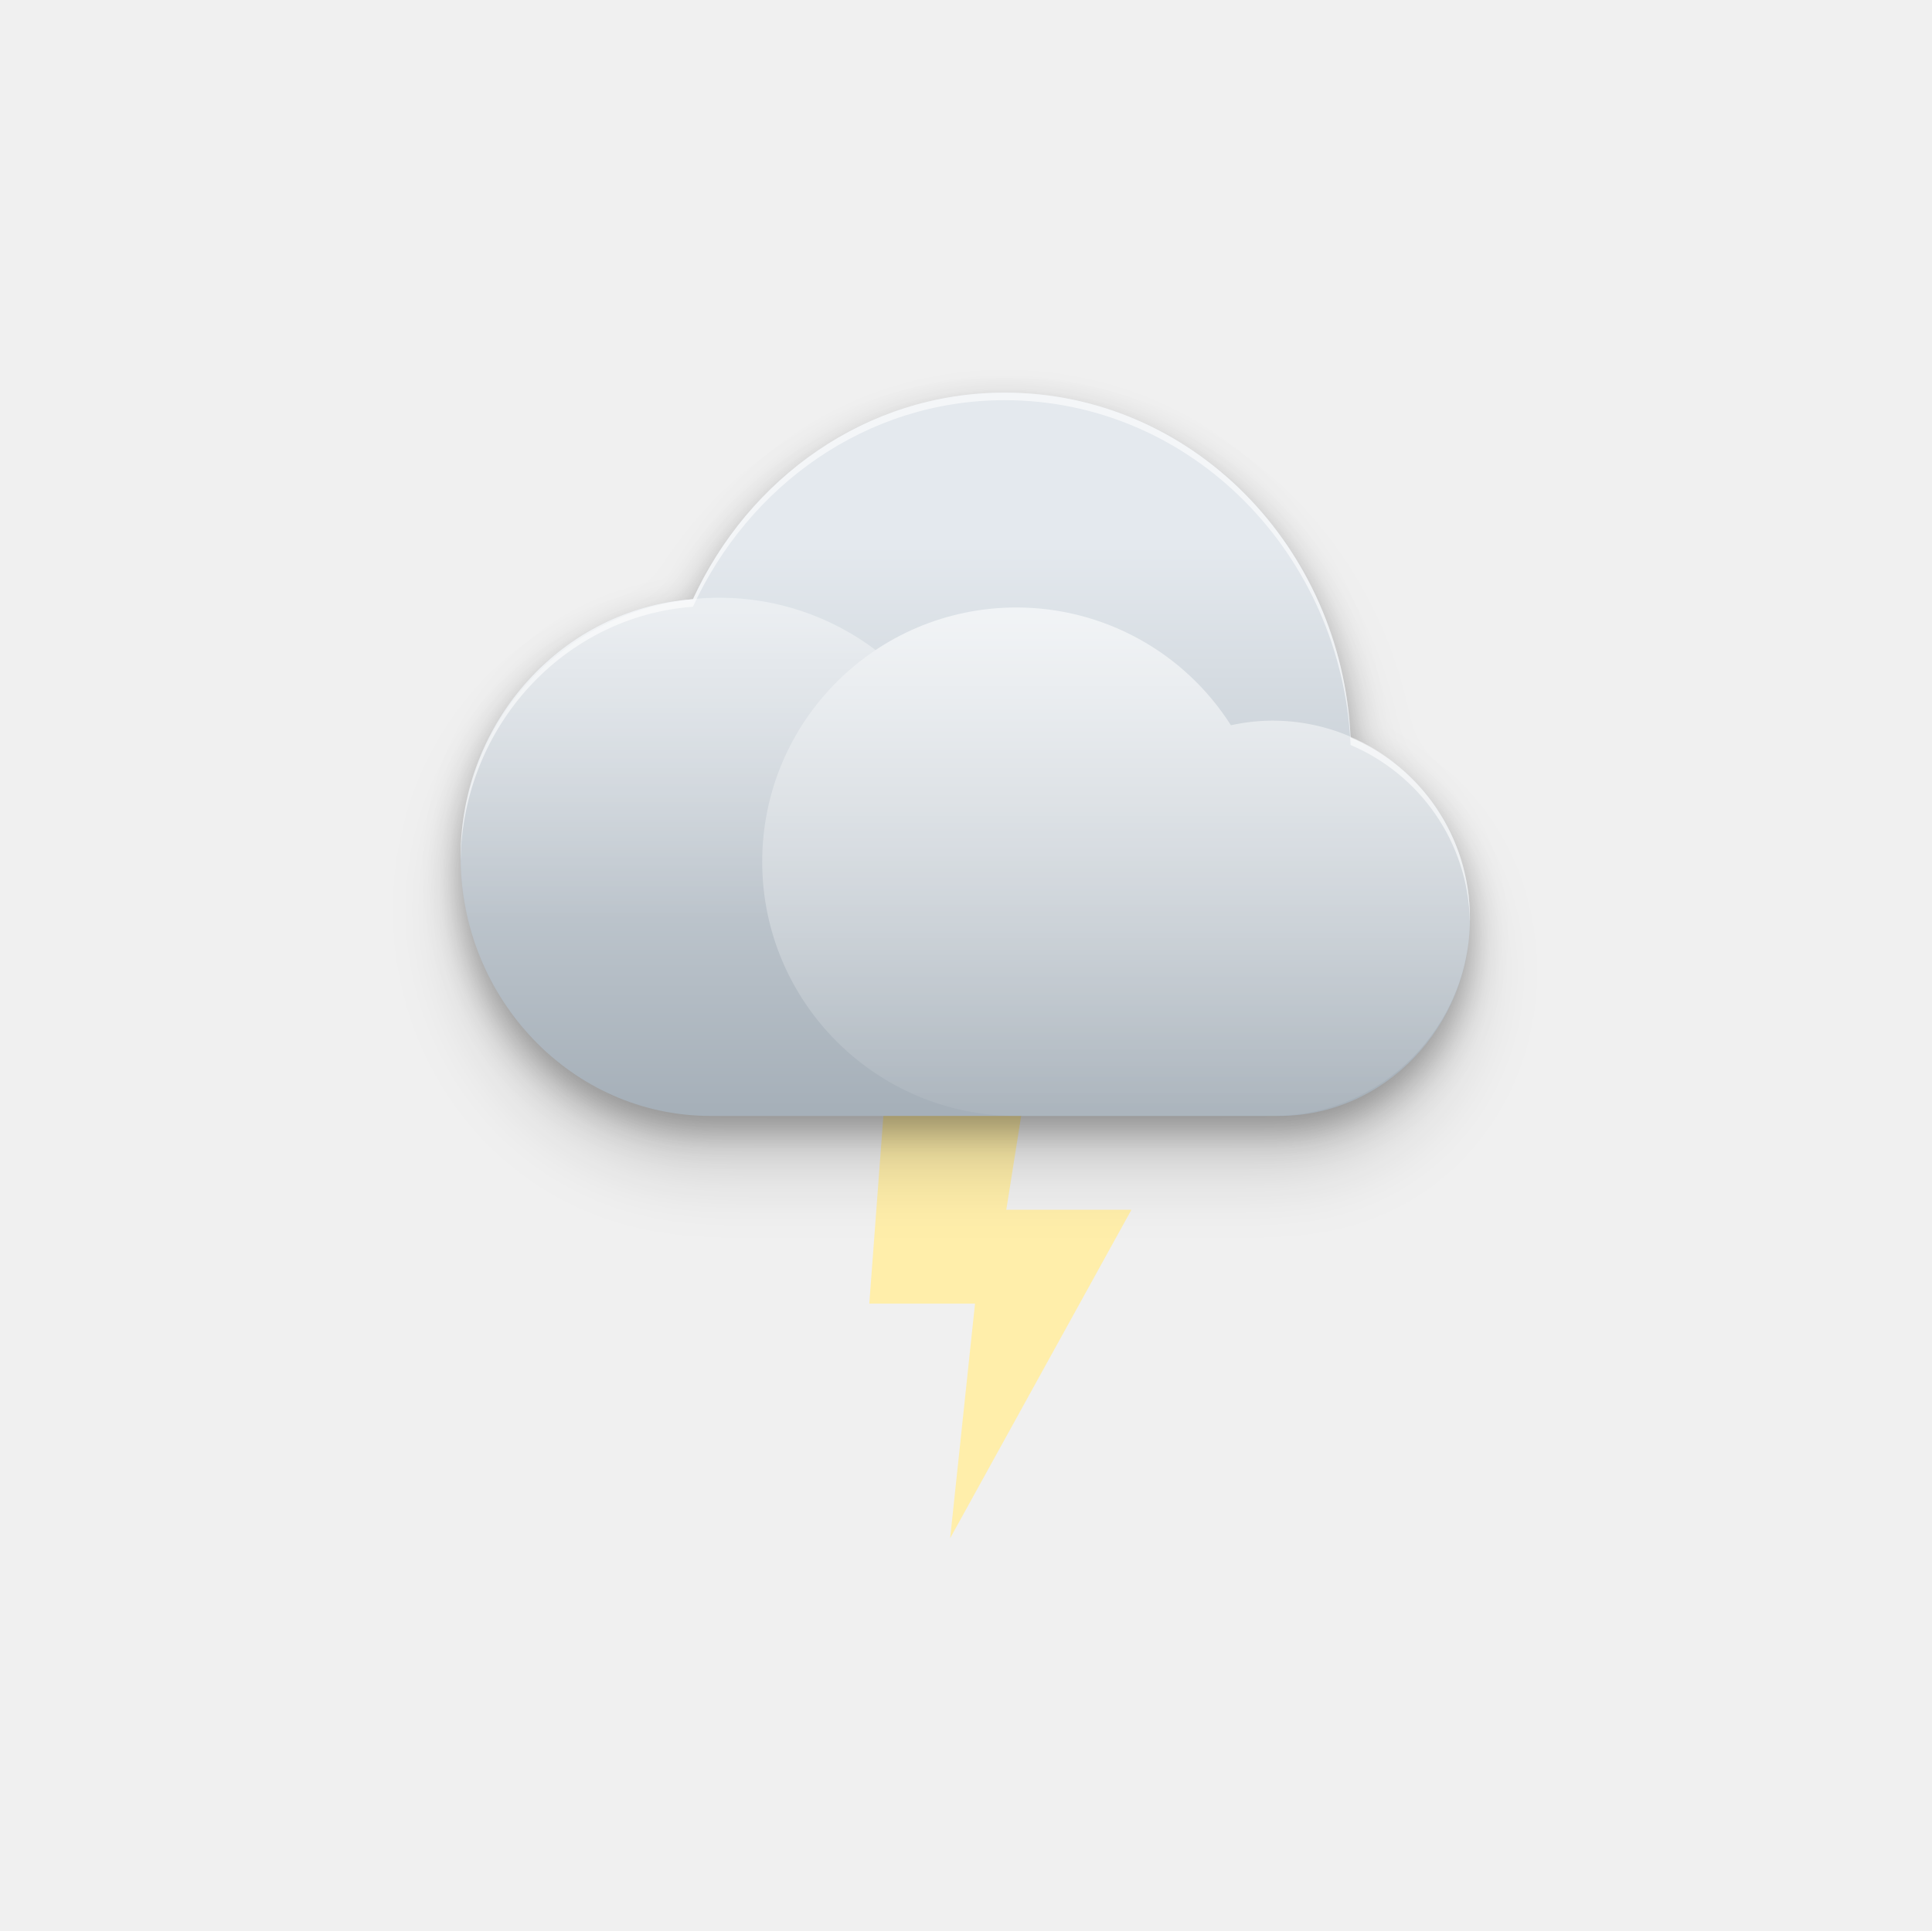
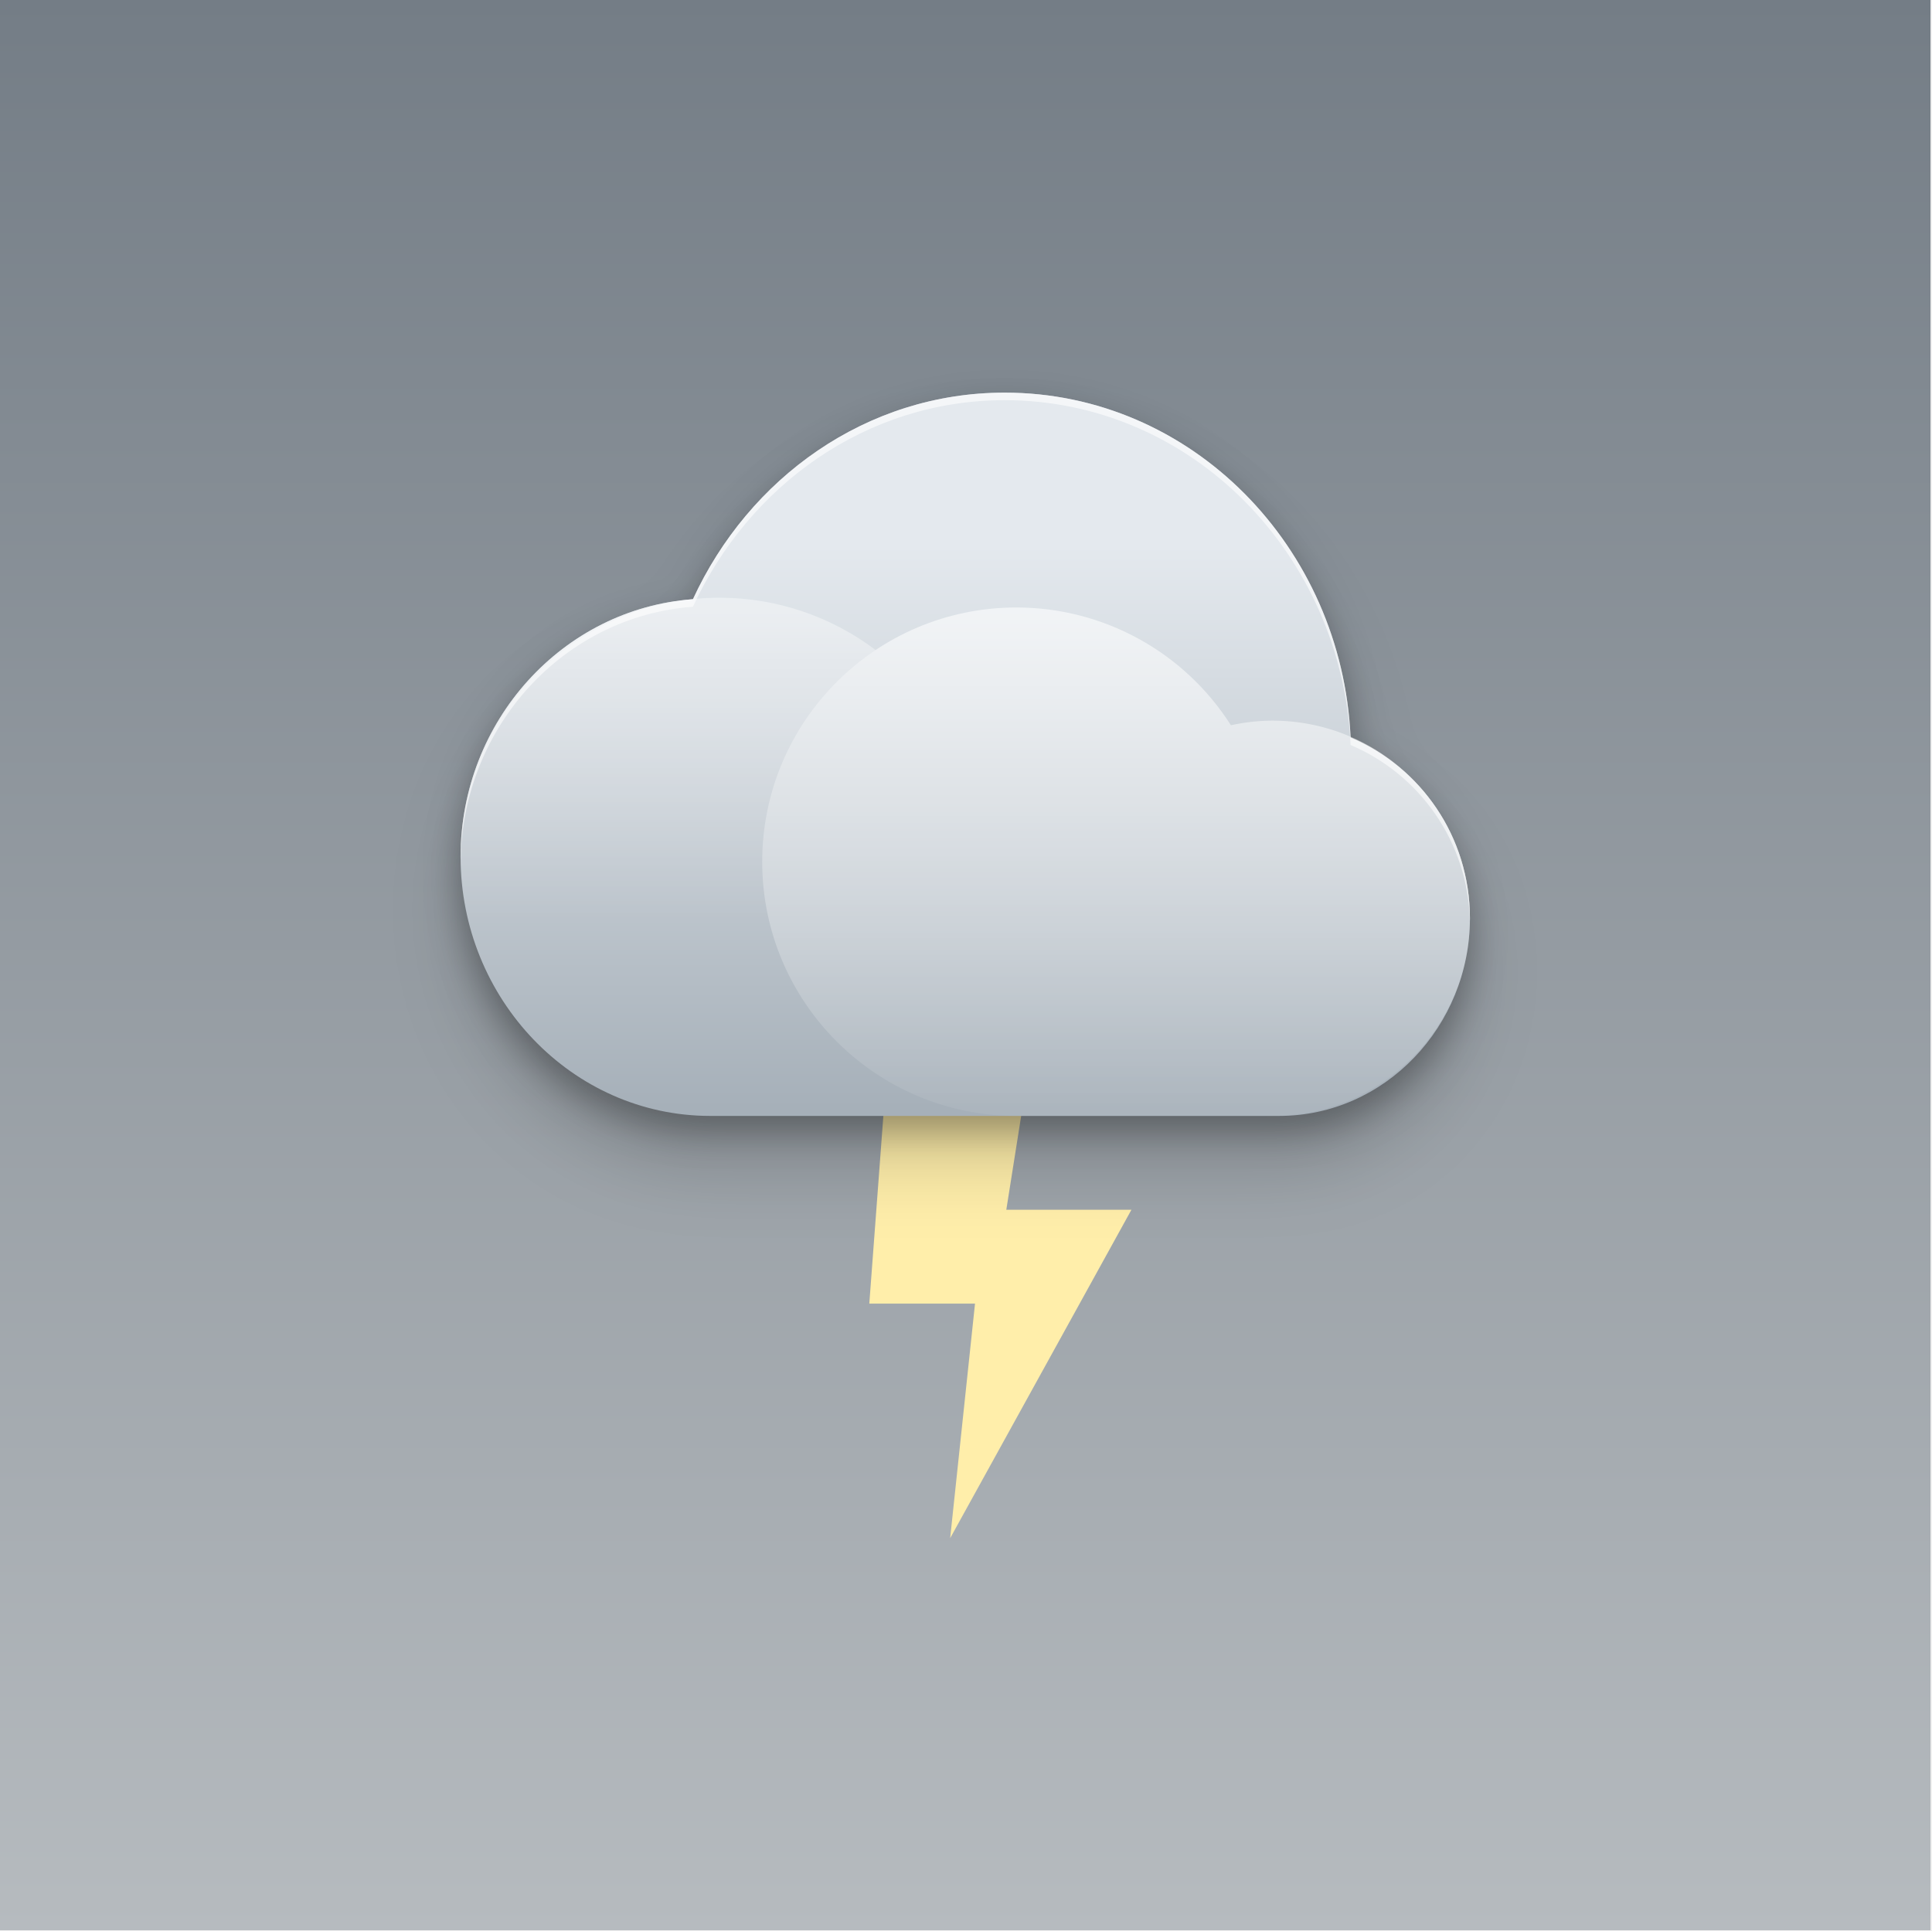
<svg xmlns="http://www.w3.org/2000/svg" xmlns:xlink="http://www.w3.org/1999/xlink" width="512.4" height="512" id="svg3336" version="1.1" style="enable-background:new">
  <defs id="defs3338">
    <filter style="color-interpolation-filters:sRGB" id="filter4245">
      <feFlood flood-opacity="0.4" flood-color="rgb(0,0,0)" result="flood" id="feFlood4247" />
      <feComposite in="flood" in2="SourceGraphic" operator="out" result="composite1" id="feComposite4249" />
      <feGaussianBlur in="composite1" stdDeviation="6" result="blur" id="feGaussianBlur4251" />
      <feOffset dx="0" dy="2" result="offset" id="feOffset4253" />
      <feComposite in="offset" in2="SourceGraphic" operator="atop" result="composite2" id="feComposite4255" />
    </filter>
    <filter style="color-interpolation-filters:sRGB" id="filter4711">
      <feFlood flood-opacity="0.502" flood-color="rgb(0,0,0)" result="flood" id="feFlood4713" />
      <feComposite in="flood" in2="SourceGraphic" operator="in" result="composite1" id="feComposite4715" />
      <feGaussianBlur in="composite1" stdDeviation="6" result="blur" id="feGaussianBlur4717" />
      <feOffset dx="0" dy="4" result="offset" id="feOffset4719" />
      <feComposite in="SourceGraphic" in2="offset" operator="over" result="composite2" id="feComposite4721" />
    </filter>
    <filter style="color-interpolation-filters:sRGB" id="filter4202">
      <feComposite k4="0" k3="0" in2="SourceGraphic" operator="arithmetic" k1="0" k2="1" result="composite1" id="feComposite4204" />
      <feColorMatrix in="composite1" values="0" type="saturate" result="colormatrix1" id="feColorMatrix4206" />
      <feFlood flood-opacity="1" flood-color="rgb(21,86,141)" result="flood1" id="feFlood4208" />
      <feBlend in="flood1" in2="colormatrix1" mode="multiply" result="blend1" id="feBlend4210" />
      <feBlend in2="blend1" mode="screen" result="blend2" id="feBlend4212" />
      <feColorMatrix in="blend2" values="1" type="saturate" result="colormatrix2" id="feColorMatrix4214" />
      <feComposite in="colormatrix2" in2="SourceGraphic" operator="in" result="composite2" id="feComposite4216" />
    </filter>
    <filter style="color-interpolation-filters:sRGB" id="filter4154">
      <feComposite in2="SourceGraphic" operator="arithmetic" k1="0" k2="1" result="composite1" id="feComposite4156" k3="0" k4="0" />
      <feColorMatrix in="composite1" values="0" type="saturate" result="colormatrix1" id="feColorMatrix4158" />
      <feFlood flood-opacity="1" flood-color="rgb(67,115,183)" result="flood1" id="feFlood4160" />
      <feBlend in="flood1" in2="colormatrix1" mode="multiply" result="blend1" id="feBlend4162" />
      <feBlend in2="blend1" mode="screen" result="blend2" id="feBlend4164" />
      <feColorMatrix in="blend2" values="1" type="saturate" result="colormatrix2" id="feColorMatrix4166" />
      <feComposite in="colormatrix2" in2="SourceGraphic" operator="in" result="composite2" id="feComposite4168" />
    </filter>
    <filter style="color-interpolation-filters:sRGB" id="filter4352-6" x="-0.041" width="1.082" y="-0.057" height="1.115">
      <feGaussianBlur stdDeviation="4.596" id="feGaussianBlur4354-2" />
    </filter>
    <clipPath clipPathUnits="userSpaceOnUse" id="clipPath4241">
      <path id="path4243" d="m 166.054,18 179.892,0 c 145.297,0 166.054,20.737 166.054,165.899 l 0,144.203 c 0,145.161 -20.757,165.898 -166.054,165.898 l -179.892,0 C 20.757,494 0,473.263 0,328.102 L 0,183.899 C 0,38.737 20.757,18 166.054,18 Z" style="fill:#0000ff;fill-opacity:0.081;stroke:#0000ff;display:inline" />
    </clipPath>
    <clipPath clipPathUnits="userSpaceOnUse" id="clipPath4510">
      <path style="fill:#0000ff;fill-opacity:0.081;stroke:#0000ff;display:inline" d="m 463.307,-109.561 179.892,0 c 145.297,0 166.054,20.737 166.054,165.899 l 0,144.203 c 0,145.161 -20.757,165.898 -166.054,165.898 l -179.892,0 c -145.297,0 -166.054,-20.737 -166.054,-165.898 l 0,-144.203 c 0,-145.162 20.757,-165.899 166.054,-165.899 z" id="path4512" />
    </clipPath>
    <clipPath clipPathUnits="userSpaceOnUse" id="clipPath4707">
      <path id="path4709" d="m 166.054,18 179.892,0 c 145.297,0 166.054,20.737 166.054,165.899 l 0,144.203 c 0,145.161 -20.757,165.898 -166.054,165.898 l -179.892,0 C 20.757,494 0,473.263 0,328.102 L 0,183.899 C 0,38.737 20.757,18 166.054,18 Z" style="fill:#ff00ff;fill-opacity:0.505;stroke:none;display:inline" />
    </clipPath>
    <clipPath clipPathUnits="userSpaceOnUse" id="clipPath4170">
      <path style="fill:#ffffff;fill-opacity:1;stroke:none;display:inline" d="m 166.054,18 179.892,0 c 145.297,0 166.054,20.737 166.054,165.899 l 0,144.203 c 0,145.161 -20.757,165.898 -166.054,165.898 l -179.892,0 C 20.757,494 0,473.263 0,328.102 L 0,183.899 C 0,38.737 20.757,18 166.054,18 Z" id="path4172" />
    </clipPath>
    <linearGradient xlink:href="#linearGradient7537" id="linearGradient3223" gradientUnits="userSpaceOnUse" gradientTransform="matrix(5.332943,0,0,-5.417932,0.01904181,5682.273)" x1="44.237" y1="1046.266" x2="44.237" y2="960.214" />
    <linearGradient id="linearGradient7537">
      <stop style="stop-color:#247eca;stop-opacity:0.996" offset="0" id="stop7539" />
      <stop style="stop-color:#a1d4e2;stop-opacity:0.996" offset="1" id="stop7541" />
    </linearGradient>
    <clipPath clipPathUnits="userSpaceOnUse" id="clipPath4967">
      <path style="opacity:0.4;color:#000000;fill:#ff00ff;fill-opacity:1;fill-rule:nonzero;stroke:none;stroke-width:1;marker:none;visibility:visible;display:inline;overflow:visible;enable-background:accumulate" d="M 119.864,193.96 236.178,151.15 339.167,166.365 392.098,328.039 392.283,494 119.864,494 Z" id="path4969" />
    </clipPath>
    <clipPath clipPathUnits="userSpaceOnUse" id="clipPath4126">
      <path style="opacity:0.571;color:#000000;fill:#ff00ff;fill-opacity:1;fill-rule:nonzero;stroke:none;stroke-width:1;marker:none;visibility:visible;display:inline;overflow:visible;enable-background:accumulate" d="m 160.282,309.999 122.95,60 0,124.001 -122.95,0 z" id="path4128" />
    </clipPath>
    <clipPath clipPathUnits="userSpaceOnUse" id="clipPath4327">
      <path id="path4329" d="m 620,120 272,0 0,204 -68,68 -204,0 z" style="opacity:0.438;color:#000000;fill:#ff00ff;fill-opacity:1;fill-rule:nonzero;stroke:none;stroke-width:10;marker:none;visibility:visible;display:inline;overflow:visible;enable-background:accumulate" />
    </clipPath>
    <clipPath clipPathUnits="userSpaceOnUse" id="clipPath4175">
      <rect style="opacity:0.4;color:#000000;fill:#ff00ff;fill-opacity:1;fill-rule:nonzero;stroke:none;stroke-width:10;marker:none;visibility:visible;display:inline;overflow:visible;enable-background:accumulate" id="rect4177" width="272" height="224" x="120" y="270" />
    </clipPath>
    <linearGradient xlink:href="#linearGradient4181" id="linearGradient4465" gradientUnits="userSpaceOnUse" x1="176" y1="240" x2="176" y2="136" gradientTransform="translate(0,-376)" />
    <linearGradient id="linearGradient4181">
      <stop id="stop4311" offset="0" style="stop-color:#c7c8ca;stop-opacity:1" />
      <stop id="stop4313" offset="1" style="stop-color:#aaadb2;stop-opacity:1" />
    </linearGradient>
    <linearGradient xlink:href="#linearGradient4277" id="linearGradient4283" x1="176" y1="136" x2="176" y2="237.938" gradientUnits="userSpaceOnUse" />
    <linearGradient id="linearGradient4277">
      <stop style="stop-color:#ffffff;stop-opacity:1;" offset="0" id="stop4279" />
      <stop style="stop-color:#ffffff;stop-opacity:0;" offset="1" id="stop4281" />
    </linearGradient>
    <linearGradient xlink:href="#linearGradient4181" id="linearGradient4189" gradientUnits="userSpaceOnUse" x1="176" y1="240" x2="176" y2="136" gradientTransform="translate(0,-376)" />
    <linearGradient xlink:href="#linearGradient4277" id="linearGradient4197" x1="176" y1="136" x2="176" y2="237.938" gradientUnits="userSpaceOnUse" />
    <linearGradient xlink:href="#linearGradient4181" id="linearGradient4209" gradientUnits="userSpaceOnUse" x1="176" y1="240" x2="176" y2="136" gradientTransform="translate(0,-376)" />
    <linearGradient xlink:href="#linearGradient4277" id="linearGradient4217" x1="176" y1="136" x2="176" y2="237.938" gradientUnits="userSpaceOnUse" />
    <clipPath clipPathUnits="userSpaceOnUse" id="clipPath4371">
      <path style="color:#000000;fill:#ff0000;fill-opacity:0.505;fill-rule:nonzero;stroke:none;stroke-width:40;marker:none;visibility:visible;display:inline;overflow:visible;enable-background:accumulate" d="m 104,232 0,48 136,0 0,-48 -136,0 z m 168,0 0,48 136,0 0,-48 -136,0 z m -168,136 0,112 136,0 0,-112 -136,0 z m 168,0 0,112 136,0 0,-112 -136,0 z" id="path4373" />
    </clipPath>
    <linearGradient xlink:href="#linearGradient4181-5" id="linearGradient4465-6" gradientUnits="userSpaceOnUse" x1="176" y1="240" x2="176" y2="136" gradientTransform="translate(0,-376)" />
    <linearGradient id="linearGradient4181-5">
      <stop id="stop4311-7" offset="0" style="stop-color:#888888;stop-opacity:1" />
      <stop id="stop4313-3" offset="1" style="stop-color:#646464;stop-opacity:1" />
    </linearGradient>
    <linearGradient xlink:href="#linearGradient4181-5" id="linearGradient4167" gradientUnits="userSpaceOnUse" x1="176" y1="240" x2="176" y2="136" gradientTransform="translate(0,-376)" />
    <linearGradient xlink:href="#linearGradient4181-5" id="linearGradient4179" gradientUnits="userSpaceOnUse" x1="176" y1="240" x2="176" y2="136" gradientTransform="translate(0,-376)" />
    <clipPath clipPathUnits="userSpaceOnUse" id="clipPath4371-1">
      <path style="color:#000000;fill:#ff0000;fill-opacity:0.505;fill-rule:nonzero;stroke:none;stroke-width:40;marker:none;visibility:visible;display:inline;overflow:visible;enable-background:accumulate" d="m 104,232 0,48 136,0 0,-48 -136,0 z m 168,0 0,48 136,0 0,-48 -136,0 z m -168,136 0,112 136,0 0,-112 -136,0 z m 168,0 0,112 136,0 0,-112 -136,0 z" id="path4373-0" />
    </clipPath>
    <linearGradient xlink:href="#linearGradient4390" id="linearGradient5805" gradientUnits="userSpaceOnUse" x1="112" y1="280" x2="112" y2="232" />
    <linearGradient id="linearGradient4390">
      <stop style="stop-color:#b4b4b4;stop-opacity:0.996" offset="0" id="stop4392" />
      <stop id="stop4398" offset="0.166" style="stop-color:#d0d0d0;stop-opacity:0.996" />
      <stop style="stop-color:#e3e3e3;stop-opacity:0.996" offset="0.829" id="stop4400" />
      <stop style="stop-color:#ffffff;stop-opacity:0.996" offset="1" id="stop4394" />
    </linearGradient>
    <linearGradient xlink:href="#linearGradient4475" id="linearGradient5807" gradientUnits="userSpaceOnUse" x1="112" y1="232" x2="112" y2="276" />
    <linearGradient id="linearGradient4475">
      <stop style="stop-color:#ffffff;stop-opacity:1;" offset="0" id="stop4477" />
      <stop style="stop-color:#ffffff;stop-opacity:0;" offset="1" id="stop4479" />
    </linearGradient>
    <clipPath clipPathUnits="userSpaceOnUse" id="clipPath4242">
      <rect style="opacity:0.4;color:#000000;fill:#ff00ff;fill-opacity:1;fill-rule:nonzero;stroke:none;stroke-width:10;marker:none;visibility:visible;display:inline;overflow:visible;enable-background:accumulate" id="rect4244" width="16" height="88" x="104" y="264" />
    </clipPath>
    <linearGradient xlink:href="#linearGradient4390" id="linearGradient4250" gradientUnits="userSpaceOnUse" x1="112" y1="280" x2="112" y2="232" />
    <linearGradient xlink:href="#linearGradient4475" id="linearGradient4262" gradientUnits="userSpaceOnUse" x1="112" y1="232" x2="112" y2="276" />
    <linearGradient xlink:href="#linearGradient4142" id="linearGradient4148" x1="221.781" y1="353" x2="221.781" y2="494" gradientUnits="userSpaceOnUse" />
    <linearGradient id="linearGradient4142">
      <stop style="stop-color:#000000;stop-opacity:1;" offset="0" id="stop4144" />
      <stop id="stop4158" offset="0.75" style="stop-color:#000000;stop-opacity:0" />
      <stop style="stop-color:#000000;stop-opacity:0" offset="1" id="stop4146" />
    </linearGradient>
    <linearGradient xlink:href="#linearGradient7537-6" id="linearGradient4912-2" x1="256" y1="18" x2="256" y2="494" gradientUnits="userSpaceOnUse" />
    <linearGradient id="linearGradient7537-6">
      <stop style="stop-color:#68aedd;stop-opacity:0.996" offset="0" id="stop7539-0" />
      <stop style="stop-color:#2b7abe;stop-opacity:0.996" offset="1" id="stop7541-1" />
    </linearGradient>
    <clipPath clipPathUnits="userSpaceOnUse" id="clipPath4312">
      <rect style="color:#000000;fill:#ff00ff;fill-opacity:1;fill-rule:nonzero;stroke:none;stroke-width:1;marker:none;visibility:visible;display:inline;overflow:visible;enable-background:accumulate" id="rect4314" width="512" height="476" x="0" y="18" />
    </clipPath>
    <clipPath clipPathUnits="userSpaceOnUse" id="clipPath4333">
      <path id="path4335" d="m 0.73,318.937 c -23.833,0 -43.154,19.321 -43.154,43.154 0,17.081 9.926,31.842 24.322,38.836 -14.936,13.518 -24.322,33.056 -24.322,54.787 0,40.8 33.075,73.873 73.875,73.873 20.505,0 39.053,-8.358 52.438,-21.848 7.652,32.642 36.93,56.957 71.906,56.957 40.8,0 73.873,-33.075 73.873,-73.875 0,-40.8 -33.073,-73.873 -73.873,-73.873 -6.754,0 -13.29,0.923 -19.506,2.621 0.789,-4.168 1.219,-8.463 1.219,-12.861 0,-37.972 -30.782,-68.754 -68.754,-68.754 -10.261,0 -19.987,2.263 -28.732,6.293 -6.79,-14.927 -21.823,-25.311 -39.291,-25.311 z" style="color:#000000;fill:#ff00ff;fill-opacity:1;fill-rule:nonzero;stroke:none;stroke-width:4;marker:none;visibility:visible;display:inline;overflow:visible;enable-background:accumulate" />
    </clipPath>
    <clipPath clipPathUnits="userSpaceOnUse" id="clipPath4419">
      <path id="path4421" d="m 0.73,318.937 c -23.833,0 -43.154,19.321 -43.154,43.154 0,17.081 9.926,31.842 24.322,38.836 -14.936,13.518 -24.322,33.056 -24.322,54.787 0,40.8 33.075,73.873 73.875,73.873 20.505,0 39.053,-8.358 52.438,-21.848 7.652,32.642 36.93,56.957 71.906,56.957 40.8,0 73.873,-33.075 73.873,-73.875 0,-40.8 -33.073,-73.873 -73.873,-73.873 -6.754,0 -13.29,0.923 -19.506,2.621 0.789,-4.168 1.219,-8.463 1.219,-12.861 0,-37.972 -30.782,-68.754 -68.754,-68.754 -10.261,0 -19.987,2.263 -28.732,6.293 -6.79,-14.927 -21.823,-25.311 -39.291,-25.311 z" style="color:#000000;fill:#ff00ff;fill-opacity:1;fill-rule:nonzero;stroke:none;stroke-width:4;marker:none;visibility:visible;display:inline;overflow:visible;enable-background:accumulate" />
    </clipPath>
    <clipPath clipPathUnits="userSpaceOnUse" id="clipPath4450">
      <path id="path4452" d="m 538.799,285.393 c -5.789,0 -11.46,0.495 -16.984,1.426 -3.442,-0.674 -6.994,-1.035 -10.633,-1.035 -24.804,0 -45.773,16.407 -52.656,38.959 -0.384,0.494 -0.77,0.987 -1.145,1.488 -6.878,-4.042 -14.885,-6.369 -23.439,-6.369 -25.595,0 -46.342,20.749 -46.342,46.344 0,1.217 0.057,2.419 0.152,3.611 -5.377,-1.077 -10.937,-1.646 -16.631,-1.646 -44.337,0 -80.676,34.245 -84.012,77.727 -9.583,-4.457 -20.255,-6.963 -31.52,-6.963 -41.365,0 -74.898,33.533 -74.898,74.898 0,41.365 33.533,74.898 74.898,74.898 19.157,0 36.627,-7.202 49.871,-19.033 22.51,29.223 57.846,48.057 97.586,48.057 67.994,0 123.113,-55.121 123.113,-123.115 0,-2.312 -0.07,-4.608 -0.195,-6.889 4.204,0.53 8.487,0.803 12.834,0.803 56.102,0 101.582,-45.479 101.582,-101.58 0,-56.102 -45.48,-101.58 -101.582,-101.58 z" style="color:#000000;fill:#ff00ff;fill-opacity:1;fill-rule:nonzero;stroke:none;stroke-width:6;marker:none;visibility:visible;display:inline;overflow:visible;enable-background:accumulate" />
    </clipPath>
    <clipPath clipPathUnits="userSpaceOnUse" id="clipPath4481">
      <path id="path4483" d="m 412.525,434.023 c -20.722,0 -38.782,11.347 -48.342,28.158 -5.389,-3.023 -11.601,-4.754 -18.219,-4.754 -20.602,0 -37.303,16.703 -37.303,37.305 0,20.602 16.701,37.303 37.303,37.303 8.672,0 16.647,-2.97 22.982,-7.934 10.182,12.848 25.912,21.098 43.578,21.098 9.164,0 17.801,-2.231 25.422,-6.158 6.708,9.896 18.043,16.398 30.898,16.398 20.602,0 37.303,-16.701 37.303,-37.303 0,-20.602 -16.701,-37.303 -37.303,-37.303 -0.476,0 -0.948,0.018 -1.42,0.035 -4.195,-26.546 -27.175,-46.846 -54.9,-46.846 z" style="color:#000000;fill:#ff00ff;fill-opacity:1;fill-rule:nonzero;stroke:none;stroke-width:6;marker:none;visibility:visible;display:inline;overflow:visible;enable-background:accumulate" />
    </clipPath>
    <clipPath clipPathUnits="userSpaceOnUse" id="clipPath4221">
      <path id="path4223" d="m 457.141,310.119 c -73.643,0 -137.164,43.3 -166.523,105.822 -5.68,-0.749 -11.473,-1.141 -17.357,-1.141 -72.648,0 -131.539,58.891 -131.539,131.539 0,72.648 58.891,131.541 131.539,131.541 31.674,0 60.732,-11.198 83.436,-29.848 28.876,18.869 63.377,29.848 100.445,29.848 101.554,0 183.879,-82.327 183.879,-183.881 0,-101.554 -82.325,-183.881 -183.879,-183.881 z" style="color:#000000;fill:#ff00ff;fill-opacity:1;fill-rule:nonzero;stroke:none;stroke-width:5;marker:none;visibility:visible;display:inline;overflow:visible;enable-background:accumulate" />
    </clipPath>
    <clipPath clipPathUnits="userSpaceOnUse" id="clipPath4257">
      <circle transform="matrix(1.736921,0,0,1.736921,-429.2321,-337.9773)" id="path4260" style="color:#000000;fill:#ff00ff;fill-opacity:1;fill-rule:nonzero;stroke:none;stroke-width:5;marker:none;visibility:visible;display:inline;overflow:visible;enable-background:accumulate" cx="261.676" cy="526.088" r="131.54" />
    </clipPath>
    <linearGradient xlink:href="#linearGradient7537-9" id="linearGradient4912-5" x1="256" y1="18" x2="256" y2="494" gradientUnits="userSpaceOnUse" />
    <linearGradient id="linearGradient7537-9">
      <stop style="stop-color:#82b8dc;stop-opacity:0.996" offset="0" id="stop7539-4" />
      <stop style="stop-color:#4291d4;stop-opacity:0.996" offset="1" id="stop7541-2" />
    </linearGradient>
    <clipPath clipPathUnits="userSpaceOnUse" id="clipPath4415">
      <path style="color:#000000;fill:#ff00ff;fill-opacity:1;fill-rule:nonzero;stroke:none;stroke-width:1;marker:none;visibility:visible;display:inline;overflow:visible;enable-background:accumulate" d="m 0,18 0,476 512,0 0,-476 -512,0 z m 158.299,227.312 c 26.082,0 47.447,21.103 47.447,47.043 0,25.94 -21.365,47.037 -47.447,47.037 l -40.447,0 c -17.503,0 -31.889,-14.262 -31.889,-31.738 0,-16.298 12.419,-30.089 28.52,-31.943 6.869,-17.677 23.706,-30.398 43.816,-30.398 z m 164.484,29.441 c 34.433,0 62.154,28.406 63.746,63.553 12.902,5.481 21.99,18.227 21.99,33.326 0,19.901 -15.685,36.426 -35.166,36.426 l -50.57,0 -54.252,0 c -25.473,0 -46.018,-21.599 -46.018,-47.76 0,-25.038 18.875,-45.727 42.82,-47.471 10.294,-22.341 31.952,-38.074 57.449,-38.074 z" id="path4417" />
    </clipPath>
    <linearGradient id="linearGradient7537-8">
      <stop style="stop-color:#bdbdbd;stop-opacity:0.996" offset="0" id="stop7539-5" />
      <stop style="stop-color:#dcdcdc;stop-opacity:0.996" offset="1" id="stop7541-23" />
    </linearGradient>
    <clipPath clipPathUnits="userSpaceOnUse" id="clipPath4348">
      <path style="color:#000000;fill:#ff00ff;fill-opacity:1;fill-rule:nonzero;stroke:none;stroke-width:1;marker:none;visibility:visible;display:inline;overflow:visible;enable-background:accumulate" d="m 350,18 0,476 512,0 0,-476 -512,0 z M 657.412,256 C 695.116,256 726,286.507 726,324.006 726,361.504 695.116,392 657.412,392 l -58.469,0 c -25.301,0 -46.098,-20.617 -46.098,-45.881 0,-23.561 17.95,-43.495 41.225,-46.176 C 604,274.39 628.341,256 657.412,256 Z" id="path4350" />
    </clipPath>
    <clipPath clipPathUnits="userSpaceOnUse" id="clipPath4374">
      <path id="path4376" d="m 267.875,120 c -41.671,0 -77.067,25.712 -93.892,62.225 C 134.849,185.076 104,218.887 104,259.808 c 0,42.757 33.577,78.059 75.208,78.059 l 88.667,0 82.65,0 C 382.363,337.867 408,310.858 408,278.333 408,253.656 393.145,232.824 372.058,223.867 369.455,166.425 324.15,120 267.875,120 Z" style="font-style:normal;font-variant:normal;font-weight:normal;font-stretch:normal;text-indent:0;text-align:start;text-decoration:none;line-height:normal;letter-spacing:normal;word-spacing:normal;text-transform:none;direction:ltr;block-progression:tb;writing-mode:lr-tb;text-anchor:start;baseline-shift:baseline;color:#000000;color-interpolation:sRGB;color-interpolation-filters:linearRGB;fill:#ff00ff;fill-opacity:1;stroke:none;stroke-width:4;marker:none;visibility:visible;display:inline;overflow:visible;enable-background:accumulate;clip-rule:nonzero;color-rendering:auto;image-rendering:auto;shape-rendering:auto;text-rendering:auto;font-family:sans-serif;-inkscape-font-specification:sans-serif" />
    </clipPath>
    <clipPath clipPathUnits="userSpaceOnUse" id="clipPath4303">
      <path style="color:#000000;fill:#ff00ff;fill-opacity:1;fill-rule:nonzero;stroke:none;stroke-width:1;marker:none;visibility:visible;display:inline;overflow:visible;enable-background:accumulate" d="m 0,18 0,476 512,0 0,-476 -512,0 z m 256.039,250.781 c 0.006,0 0.016,0.004 0.021,0.01 0.008,0.004 0.014,0.012 0.021,0.021 0.008,0.008 0.015,0.016 0.023,0.021 0.008,0.006 0.016,0.01 0.021,0.01 21.481,44.521 35.137,90.41 35.137,90.41 l -0.012,0 c 1.209,3.662 1.873,7.572 1.873,11.639 0,20.495 -16.621,37.109 -37.125,37.109 L 256,408 c -20.504,0 -37.125,-16.614 -37.125,-37.109 0,-4.069 0.686,-7.975 1.896,-11.639 0.123,-0.373 0.223,-0.756 0.357,-1.123 0.946,-3.128 14.805,-48.584 34.91,-89.348 z" id="path4305" />
    </clipPath>
    <linearGradient id="linearGradient7537-8-7">
      <stop style="stop-color:#b4c3d2;stop-opacity:1" offset="0" id="stop7539-5-9" />
      <stop style="stop-color:#d3dbe4;stop-opacity:1" offset="1" id="stop7541-23-2" />
    </linearGradient>
    <linearGradient xlink:href="#linearGradient4291" id="linearGradient4297" x1="301.423" y1="150.713" x2="301.423" y2="320.392" gradientUnits="userSpaceOnUse" gradientTransform="matrix(0.8805995,0,0,0.8805995,30.56653,28.4147)" />
    <linearGradient id="linearGradient4291">
      <stop style="stop-color:#ffffff;stop-opacity:1;" offset="0" id="stop4293" />
      <stop style="stop-color:#ffffff;stop-opacity:0;" offset="1" id="stop4295" />
    </linearGradient>
    <linearGradient xlink:href="#linearGradient4291" id="linearGradient4310" x1="173.983" y1="152.225" x2="173.983" y2="245.199" gradientUnits="userSpaceOnUse" gradientTransform="matrix(0.8805995,0,0,0.8805995,30.56653,28.4147)" />
    <linearGradient xlink:href="#linearGradient4255" id="linearGradient4242" x1="321.293" y1="274.781" x2="321.293" y2="402.968" gradientUnits="userSpaceOnUse" gradientTransform="matrix(1.165228,0,0,1.165228,-113.371,-175.5084)" />
    <filter style="color-interpolation-filters:sRGB" id="filter4358" x="-0.082" width="1.165" y="-0.115" height="1.23">
      <feGaussianBlur stdDeviation="9.191" id="feGaussianBlur4360" />
    </filter>
    <linearGradient gradientTransform="matrix(1,0,0,1.07563,0,-37.36135)" xlink:href="#linearGradient7537-8-1" id="linearGradient4912" x1="256" y1="18" x2="256" y2="494" gradientUnits="userSpaceOnUse" />
    <linearGradient id="linearGradient7537-8-1">
      <stop style="stop-color:#747d86;stop-opacity:1" offset="0" id="stop7539-5-6" />
      <stop style="stop-color:#b6bbbf;stop-opacity:1" offset="1" id="stop7541-23-0" />
    </linearGradient>
    <linearGradient id="linearGradient4255">
      <stop style="stop-color:#e4e9ee;stop-opacity:1" offset="0" id="stop4237-7" />
      <stop style="stop-color:#a6b0b9;stop-opacity:1" offset="1" id="stop4240-9" />
    </linearGradient>
  </defs>
-   <g id="layer1" style="display:none" transform="translate(0,18)">
-     <rect style="color:#000000;fill:url(#linearGradient4912);fill-opacity:1;fill-rule:nonzero;stroke:none;stroke-width:1;marker:none;visibility:visible;display:inline;overflow:visible;enable-background:accumulate" id="rect4158" width="512" height="512" x="0" y="-18" />
+   <g id="layer1" style="display:inline" transform="translate(0,18)">
+     <rect style="color:#000000;display:inline;overflow:visible;visibility:visible;fill:url(#linearGradient4912);fill-opacity:1;fill-rule:nonzero;stroke:none;stroke-width:1;marker:none;enable-background:accumulate" id="rect4158" width="512" height="512" x="0" y="-18" />
  </g>
  <g id="layer4">
    <path style="fill:#ffeeaa;fill-opacity:1;stroke:none;display:inline" d="m 274.778,271.111 -38.63,0 -5.593,74.667 28.037,0 L 252,408 l 48.074,-87.111 -33.185,0 z" id="path3847" />
    <path id="path812" d="m -208.318,605.62 c -7.842,0 -14.554,5.029 -17.318,12.187 -0.061,-6.7e-4 -0.121,0 -0.182,0 -7.088,0 -12.833,6.002 -12.833,13.406 0,7.404 5.746,13.406 12.833,13.406 l 17.5,0 16.333,0 c 5.155,0 9.333,-4.365 9.333,-9.75 0,-4.543 -2.974,-8.363 -7,-9.445 0.001,-0.103 0,-0.202 0,-0.305 0,-10.77 -8.357,-19.5 -18.667,-19.5 z" style="color:#000000;fill:#ffffff;stroke:#cccccc;stroke-width:4;stroke-miterlimit:4;stroke-dasharray:none;marker:none;visibility:visible;display:none;overflow:visible;enable-background:accumulate" />
    <path style="color:#000000;fill:none;stroke:#cccccc;stroke-width:4;stroke-miterlimit:4;stroke-dasharray:none;marker:none;visibility:visible;display:none;overflow:visible;enable-background:accumulate" d="m 288.866,828.084 c -6.349,0 -11.783,4.072 -14.021,9.867 -0.05,-5.5e-4 -0.098,0 -0.148,0 -5.738,0 -10.39,4.86 -10.39,10.854 0,5.995 4.652,10.854 10.39,10.854 l 14.169,0 13.224,0 c 4.173,0 7.557,-3.534 7.557,-7.894 0,-3.678 -2.408,-6.771 -5.667,-7.647 10e-4,-0.083 0,-0.163 0,-0.247 0,-8.719 -6.766,-15.788 -15.113,-15.788 z" id="path4340" />
    <path style="color:#000000;fill:none;stroke:#cccccc;stroke-width:4;stroke-miterlimit:4;stroke-dasharray:none;marker:none;visibility:visible;display:none;overflow:visible;enable-background:accumulate" d="m 736.158,1098.442 c -9.178,0 -17.034,5.886 -20.268,14.264 -0.072,-8e-4 -0.141,0 -0.213,0 -8.295,0 -15.02,7.025 -15.02,15.69 0,8.666 6.725,15.691 15.02,15.691 l 20.482,0 19.116,0 c 6.033,0 10.924,-5.109 10.924,-11.411 0,-5.317 -3.481,-9.788 -8.193,-11.055 0.002,-0.12 0,-0.236 0,-0.357 0,-12.605 -9.781,-22.823 -21.847,-22.823 z" id="path4330" />
    <path style="font-style:normal;font-variant:normal;font-weight:normal;font-stretch:normal;text-indent:0;text-align:start;text-decoration:none;line-height:normal;letter-spacing:normal;word-spacing:normal;text-transform:none;direction:ltr;block-progression:tb;writing-mode:lr-tb;text-anchor:start;baseline-shift:baseline;opacity:0.15;color:#000000;color-interpolation:sRGB;color-interpolation-filters:linearRGB;fill:#000000;fill-opacity:1;stroke:none;stroke-width:4;marker:none;visibility:visible;display:inline;overflow:visible;filter:url(#filter4358);enable-background:accumulate;clip-rule:nonzero;color-rendering:auto;image-rendering:auto;shape-rendering:auto;text-rendering:auto;font-family:sans-serif;-inkscape-font-specification:sans-serif" d="m 266.457,118.146 c -36.695,0 -67.865,22.642 -82.681,54.795 -34.462,2.51 -61.627,32.284 -61.627,68.32 0,37.651 29.567,68.738 66.228,68.738 l 78.08,0 72.782,0 c 28.037,0 50.612,-23.784 50.612,-52.425 0,-21.731 -13.082,-40.075 -31.65,-47.963 -2.292,-50.584 -42.188,-91.465 -91.744,-91.465 z" id="path4356" />
    <path id="path4324" d="m 266.457,108.146 c -36.695,0 -67.865,22.642 -82.681,54.795 -34.462,2.51 -61.627,32.284 -61.627,68.32 0,37.651 29.567,68.738 66.228,68.738 l 78.08,0 72.782,0 c 28.037,0 50.612,-23.784 50.612,-52.425 0,-21.731 -13.082,-40.075 -31.65,-47.963 -2.292,-50.584 -42.188,-91.465 -91.744,-91.465 z" style="font-style:normal;font-variant:normal;font-weight:normal;font-stretch:normal;text-indent:0;text-align:start;text-decoration:none;line-height:normal;letter-spacing:normal;word-spacing:normal;text-transform:none;direction:ltr;block-progression:tb;writing-mode:lr-tb;text-anchor:start;baseline-shift:baseline;opacity:0.3;color:#000000;color-interpolation:sRGB;color-interpolation-filters:linearRGB;fill:#000000;fill-opacity:1;stroke:none;stroke-width:4;marker:none;visibility:visible;display:inline;overflow:visible;filter:url(#filter4352-6);enable-background:accumulate;clip-rule:nonzero;color-rendering:auto;image-rendering:auto;shape-rendering:auto;text-rendering:auto;font-family:sans-serif;-inkscape-font-specification:sans-serif" />
    <path style="font-style:normal;font-variant:normal;font-weight:normal;font-stretch:normal;text-indent:0;text-align:start;text-decoration:none;line-height:normal;letter-spacing:normal;word-spacing:normal;text-transform:none;direction:ltr;block-progression:tb;writing-mode:lr-tb;text-anchor:start;baseline-shift:baseline;color:#000000;color-interpolation:sRGB;color-interpolation-filters:linearRGB;fill:url(#linearGradient4242);fill-opacity:1;stroke:none;stroke-width:4;marker:none;visibility:visible;display:inline;overflow:visible;enable-background:accumulate;clip-rule:nonzero;color-rendering:auto;image-rendering:auto;shape-rendering:auto;text-rendering:auto;font-family:sans-serif;-inkscape-font-specification:sans-serif" d="m 266.457,104.146 c -36.695,0 -67.865,22.642 -82.681,54.795 -34.462,2.51 -61.627,32.284 -61.627,68.32 0,37.651 29.567,68.738 66.228,68.738 l 78.08,0 72.782,0 c 28.037,0 50.612,-23.784 50.612,-52.425 0,-21.731 -13.082,-40.075 -31.65,-47.963 -2.292,-50.584 -42.188,-91.465 -91.744,-91.465 z" id="path4233" />
    <path style="opacity:0.4;color:#000000;fill:url(#linearGradient4310);fill-opacity:1;fill-rule:nonzero;stroke:none;stroke-width:12;marker:none;visibility:visible;display:inline;overflow:visible;enable-background:accumulate" d="m 190.958,158.539 a 68.722,68.722 0 0 0 -68.723,68.723 68.722,68.722 0 0 0 68.723,68.723 68.722,68.722 0 0 0 39.445,-12.55 c -17.1,-12.232 -28.255,-32.241 -28.255,-54.869 2.1e-4,-23.427 11.953,-44.057 30.087,-56.143 a 68.722,68.722 0 0 0 -41.276,-13.883 z" id="path4299" />
    <path style="opacity:0.6;color:#000000;fill:url(#linearGradient4297);fill-opacity:1;fill-rule:nonzero;stroke:none;stroke-width:12;marker:none;visibility:visible;display:inline;overflow:visible;enable-background:accumulate" d="m 269.582,161.132 c -37.243,-6.4e-4 -67.434,30.19 -67.435,67.433 -6.4e-4,37.243 30.191,67.435 67.435,67.435 l 67.842,0 c 28.955,2.6e-4 52.427,-23.472 52.427,-52.427 2.7e-4,-28.955 -23.472,-52.427 -52.427,-52.427 -3.687,0.022 -7.362,0.432 -10.963,1.225 -12.374,-19.451 -33.826,-31.233 -56.88,-31.239 z" id="path4286" />
    <path style="font-style:normal;font-variant:normal;font-weight:normal;font-stretch:normal;text-indent:0;text-align:start;text-decoration:none;line-height:normal;letter-spacing:normal;word-spacing:normal;text-transform:none;direction:ltr;block-progression:tb;writing-mode:lr-tb;text-anchor:start;baseline-shift:baseline;opacity:0.6;color:#000000;color-interpolation:sRGB;color-interpolation-filters:linearRGB;fill:#ffffff;fill-opacity:1;stroke:none;stroke-width:4;marker:none;visibility:visible;display:inline;overflow:visible;enable-background:accumulate;clip-rule:nonzero;color-rendering:auto;image-rendering:auto;shape-rendering:auto;text-rendering:auto;font-family:sans-serif;-inkscape-font-specification:sans-serif" d="m 266.457,104.146 c -36.695,0 -67.866,22.641 -82.682,54.795 -34.462,2.51 -61.627,32.285 -61.627,68.32 0,0.331 0.019,0.657 0.023,0.986 0.506,-35.577 27.467,-64.82 61.604,-67.307 14.815,-32.153 45.986,-54.795 82.682,-54.795 49.556,0 89.452,40.881 91.744,91.465 18.246,7.751 31.185,25.6 31.629,46.836 0.005,-0.292 0.021,-0.58 0.021,-0.873 0,-21.731 -13.082,-40.075 -31.65,-47.963 -2.292,-50.584 -42.188,-91.465 -91.744,-91.465 z" id="path4315" />
  </g>
</svg>
